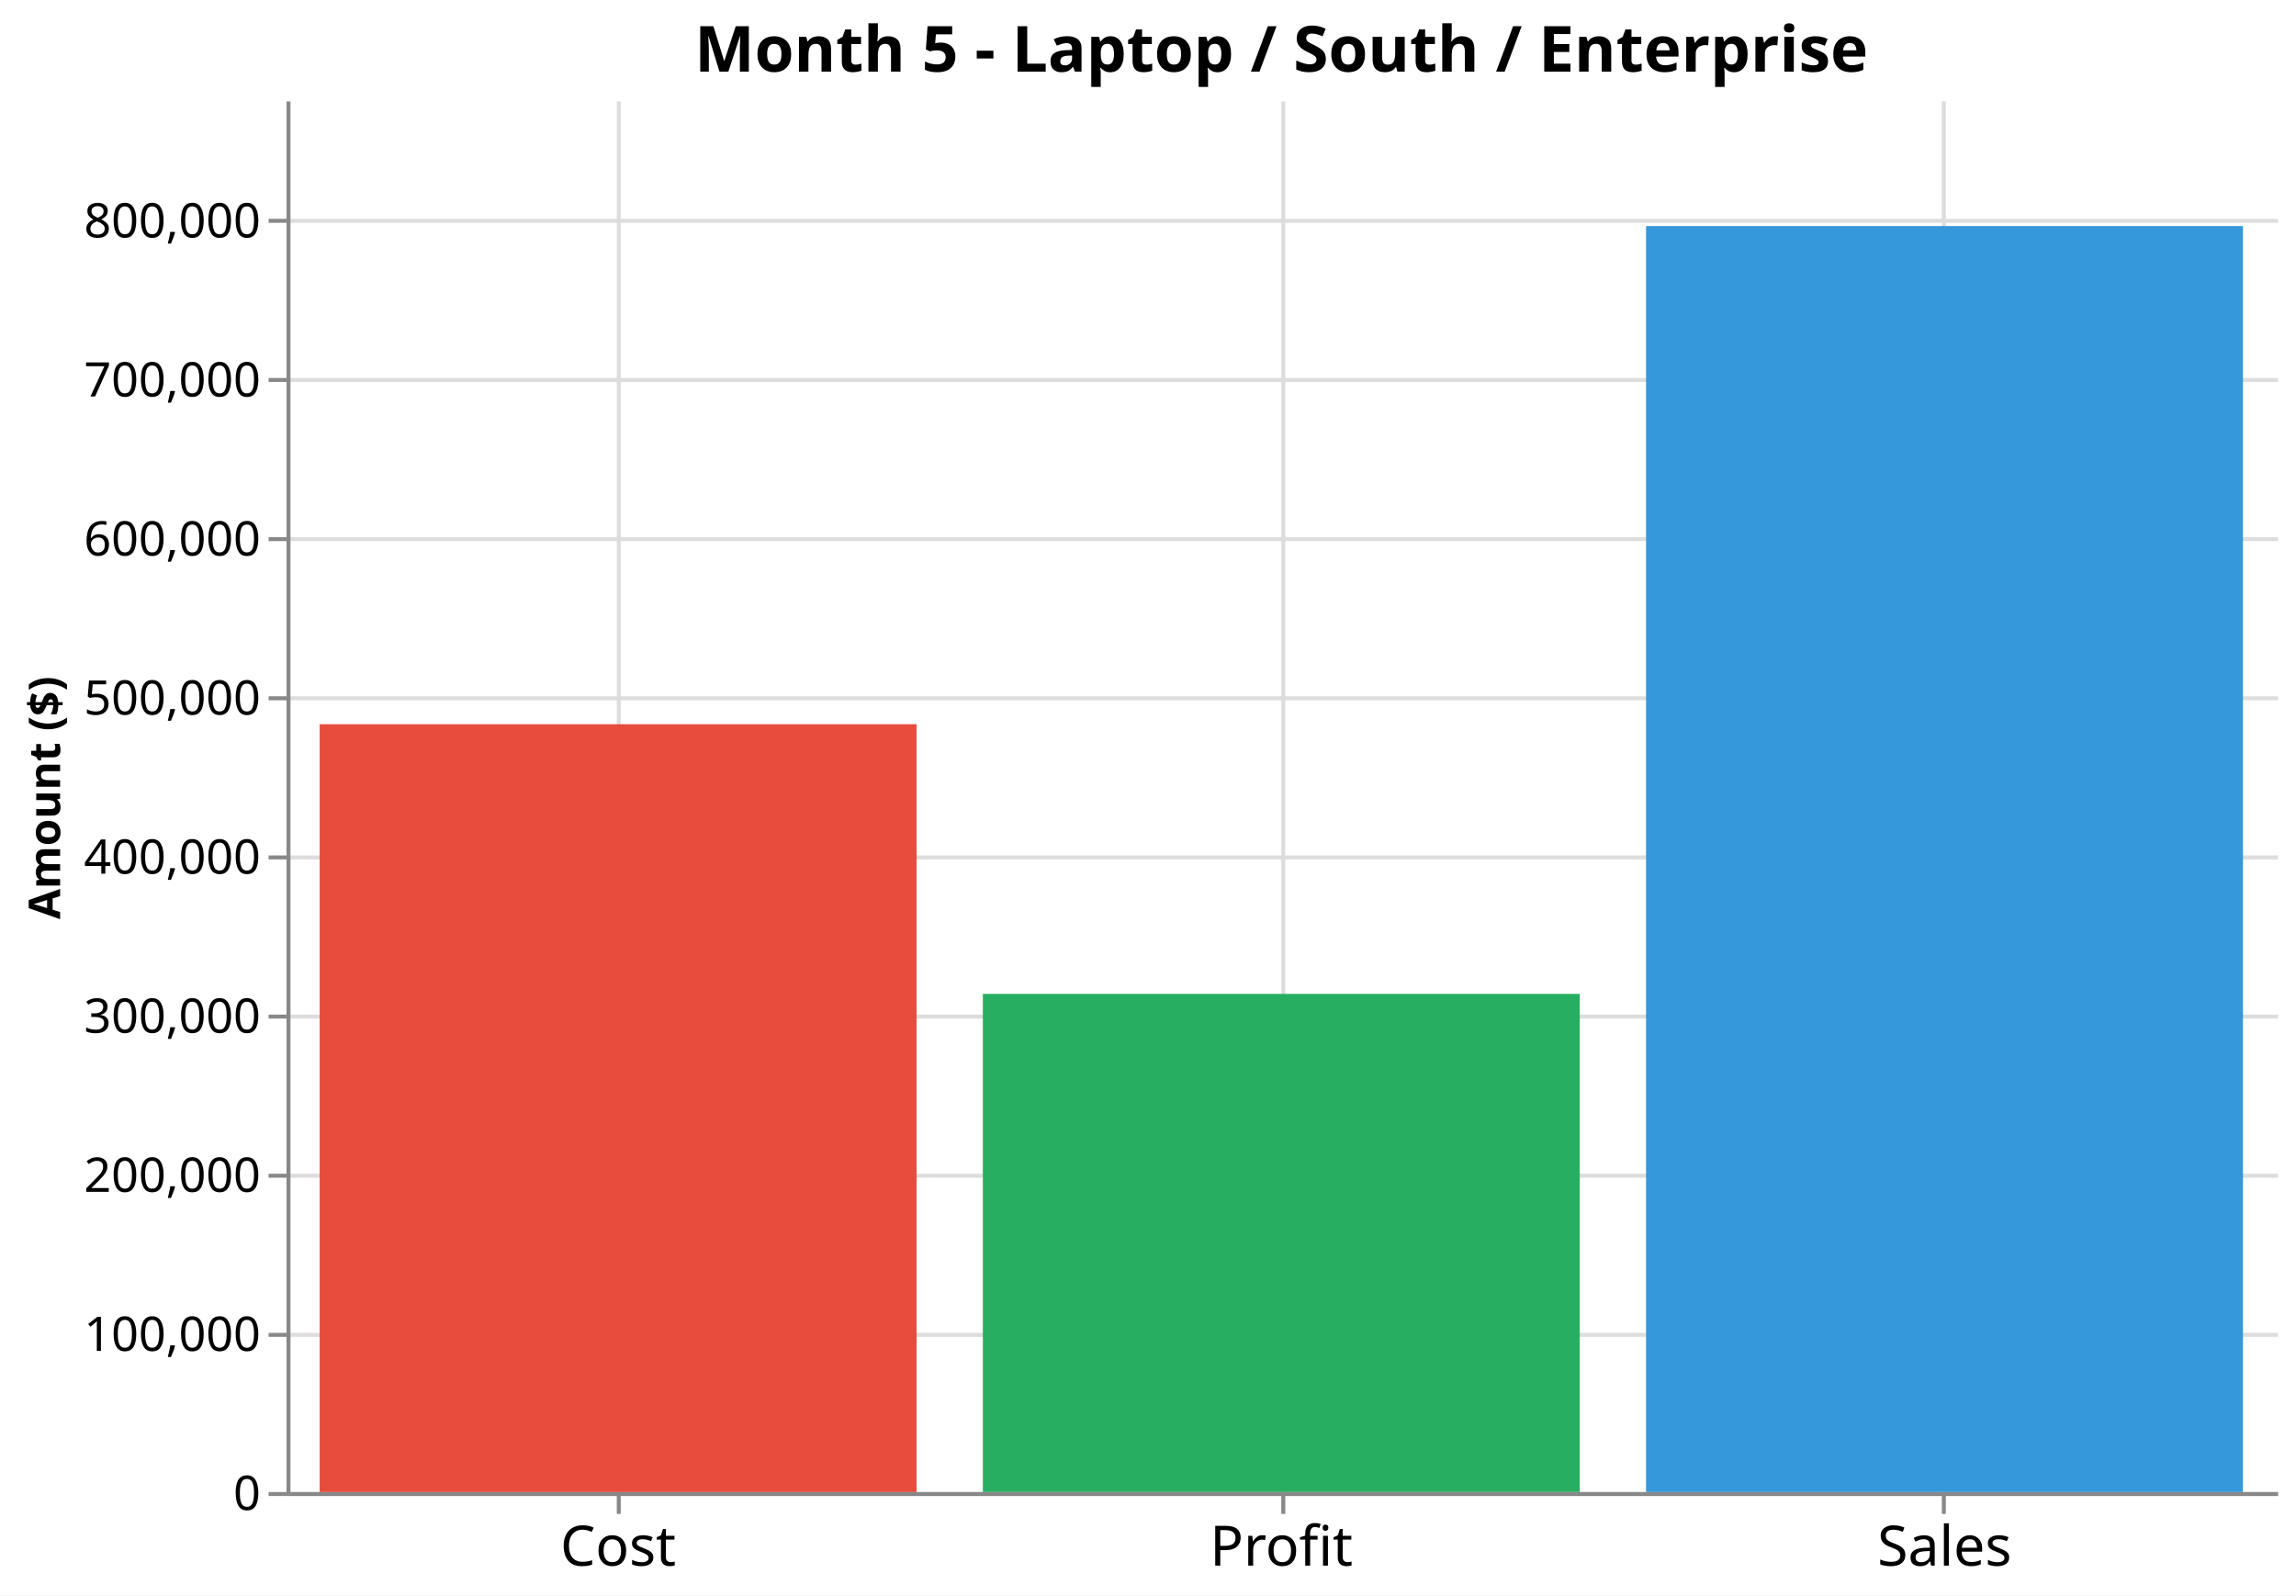
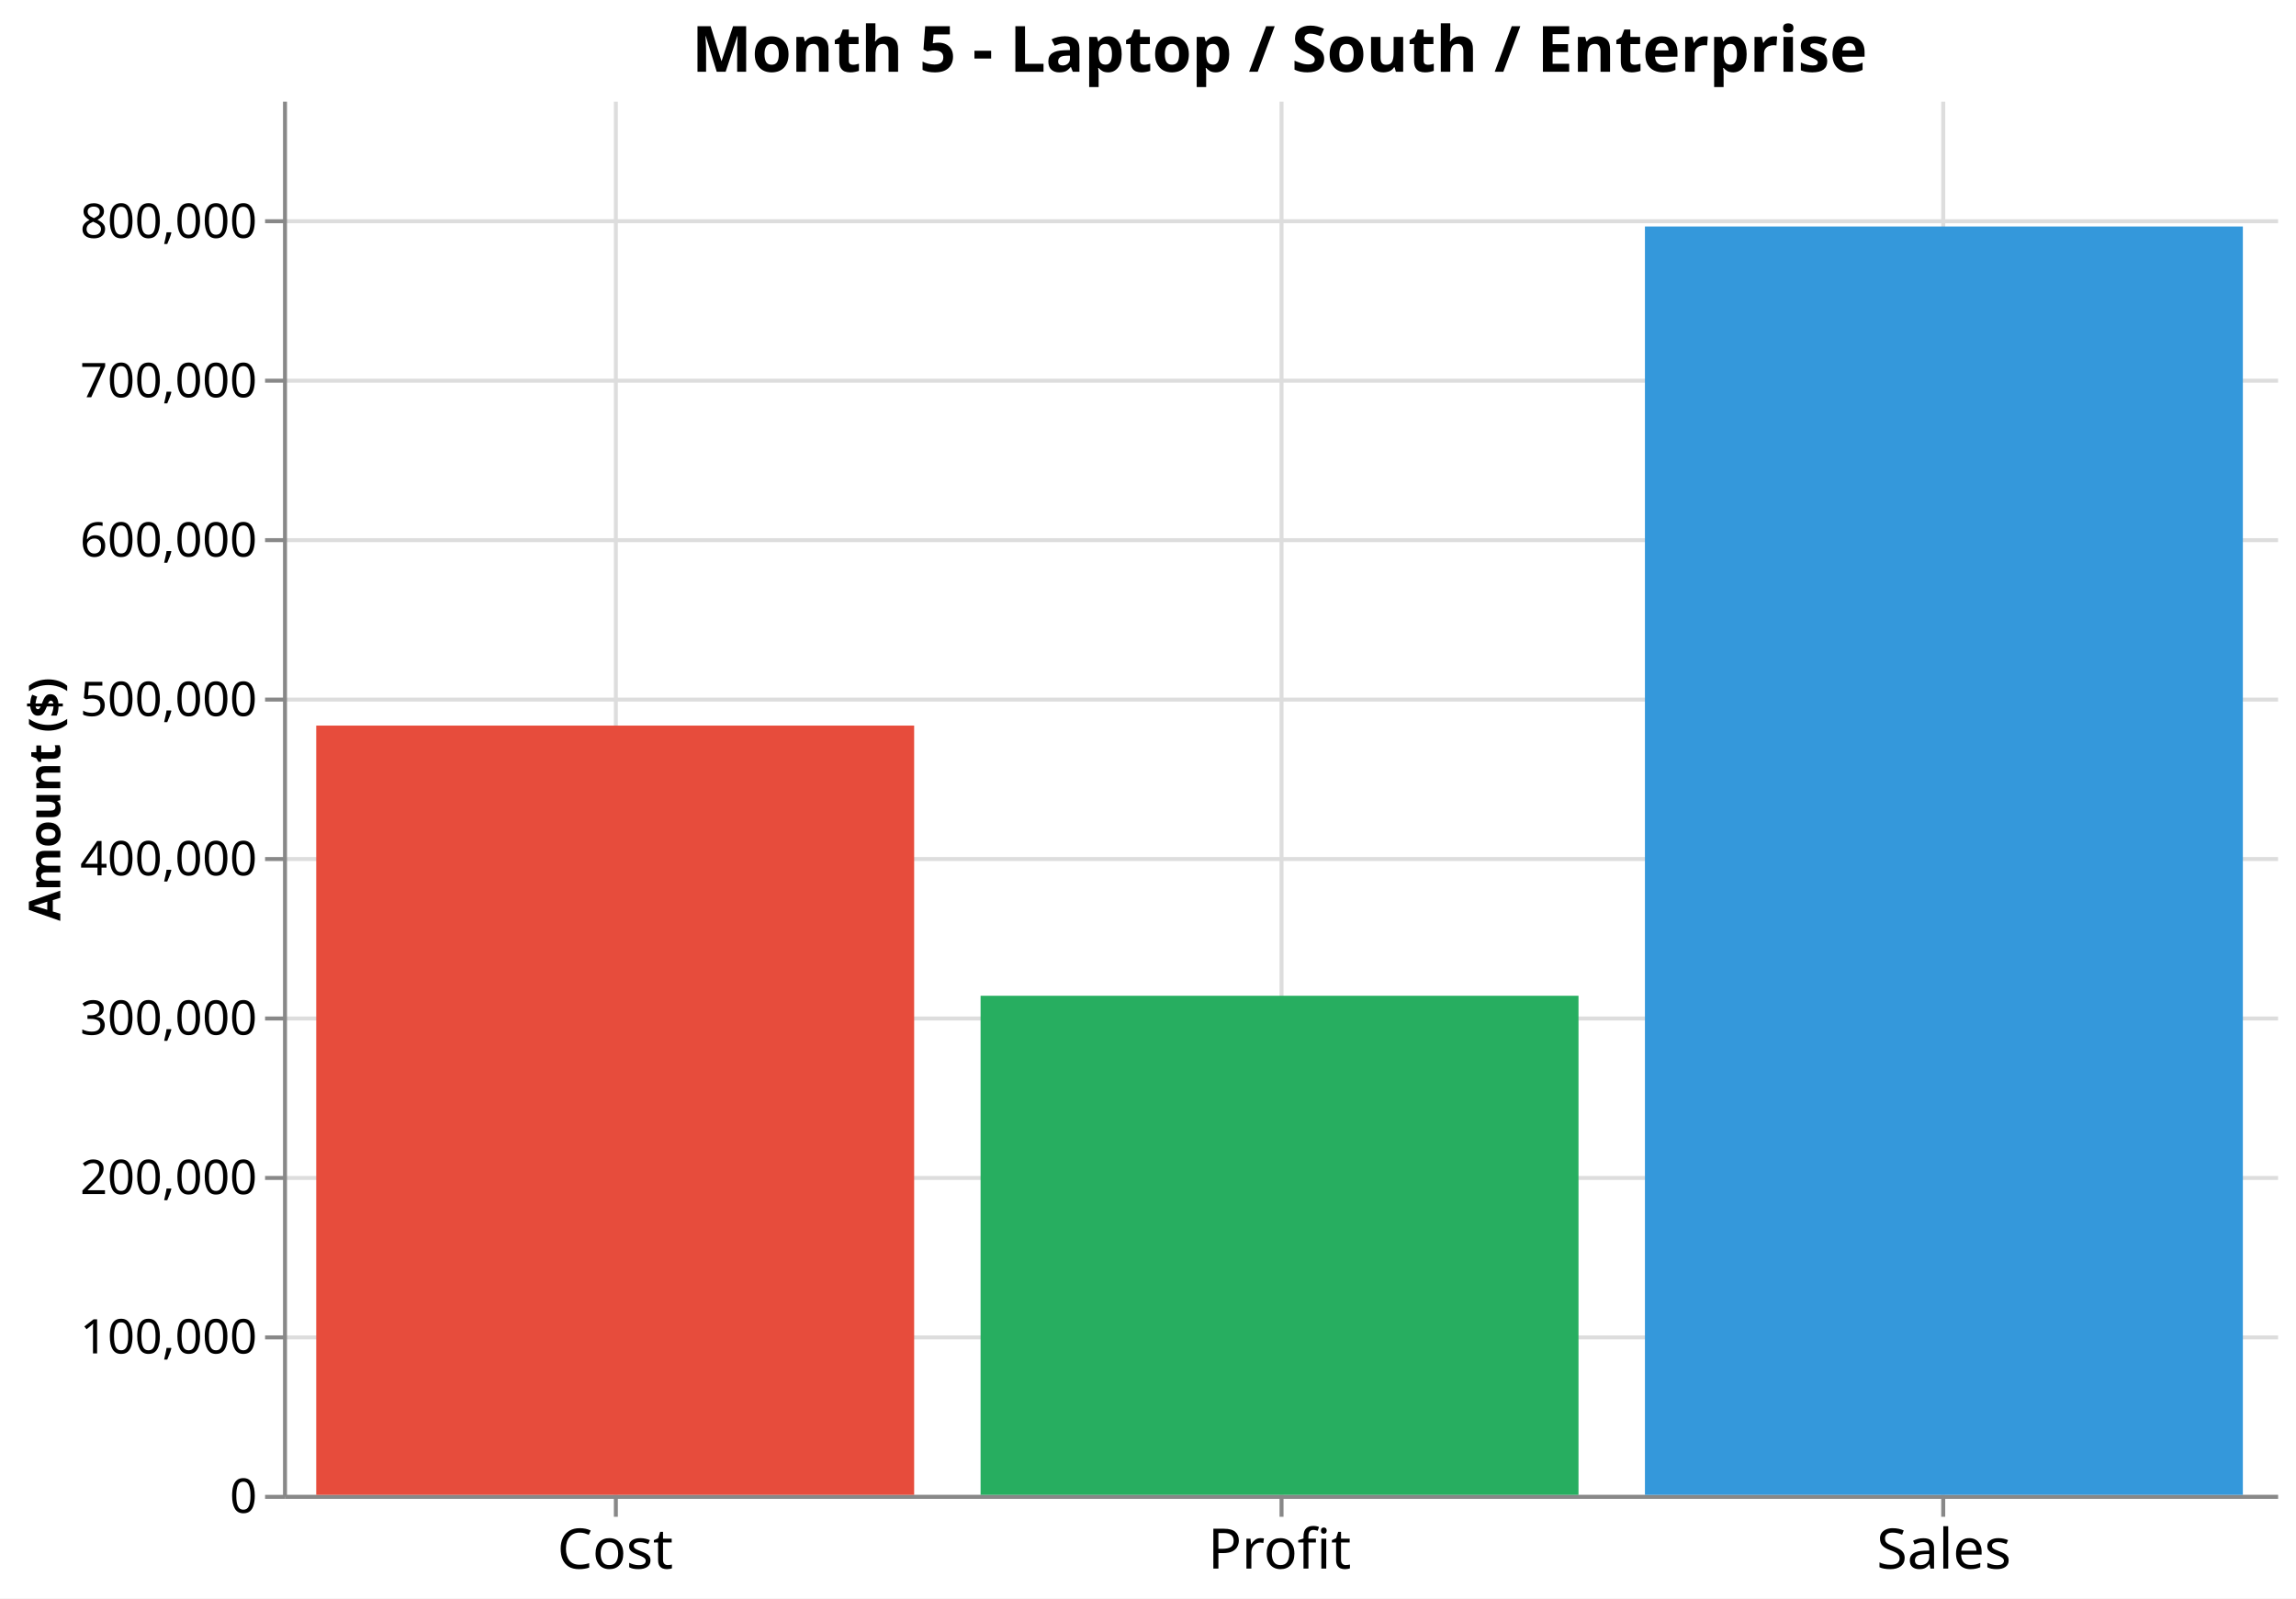
- <svg xmlns="http://www.w3.org/2000/svg" version="1.1" class="marks" width="577" height="401" viewBox="0 0 577 401">
-   <rect width="577" height="401" fill="white" />
-   <g fill="none" stroke-miterlimit="10" transform="translate(72,25)">
+ <svg xmlns="http://www.w3.org/2000/svg" version="1.1" class="marks" width="576" height="401" viewBox="0 0 576 401">
+   <rect width="576" height="401" fill="white" />
+   <g fill="none" stroke-miterlimit="10" transform="translate(71,25)">
    <g class="mark-group role-frame root" role="graphics-object" aria-roledescription="group mark container">
      <g transform="translate(0,0)">
        <path class="background" aria-hidden="true" d="M0,0h500v350h-500Z" />
        <g>
          <g class="mark-group role-axis" aria-hidden="true">
            <g transform="translate(0.5,350.5)">
              <path class="background" aria-hidden="true" d="M0,0h0v0h0Z" pointer-events="none" />
              <g>
                <g class="mark-rule role-axis-grid" pointer-events="none">
                  <line transform="translate(83,-350)" x2="0" y2="350" stroke="#ddd" stroke-width="1" opacity="1" />
                  <line transform="translate(250,-350)" x2="0" y2="350" stroke="#ddd" stroke-width="1" opacity="1" />
                  <line transform="translate(416,-350)" x2="0" y2="350" stroke="#ddd" stroke-width="1" opacity="1" />
                </g>
              </g>
              <path class="foreground" aria-hidden="true" d="" pointer-events="none" display="none" />
            </g>
          </g>
          <g class="mark-group role-axis" aria-hidden="true">
            <g transform="translate(0.5,0.5)">
              <path class="background" aria-hidden="true" d="M0,0h0v0h0Z" pointer-events="none" />
              <g>
                <g class="mark-rule role-axis-grid" pointer-events="none">
                  <line transform="translate(0,350)" x2="500" y2="0" stroke="#ddd" stroke-width="1" opacity="1" />
                  <line transform="translate(0,310)" x2="500" y2="0" stroke="#ddd" stroke-width="1" opacity="1" />
                  <line transform="translate(0,270)" x2="500" y2="0" stroke="#ddd" stroke-width="1" opacity="1" />
                  <line transform="translate(0,230)" x2="500" y2="0" stroke="#ddd" stroke-width="1" opacity="1" />
                  <line transform="translate(0,190)" x2="500" y2="0" stroke="#ddd" stroke-width="1" opacity="1" />
                  <line transform="translate(0,150)" x2="500" y2="0" stroke="#ddd" stroke-width="1" opacity="1" />
                  <line transform="translate(0,110)" x2="500" y2="0" stroke="#ddd" stroke-width="1" opacity="1" />
                  <line transform="translate(0,70)" x2="500" y2="0" stroke="#ddd" stroke-width="1" opacity="1" />
                  <line transform="translate(0,30)" x2="500" y2="0" stroke="#ddd" stroke-width="1" opacity="1" />
                </g>
              </g>
              <path class="foreground" aria-hidden="true" d="" pointer-events="none" display="none" />
            </g>
          </g>
          <g class="mark-group role-axis" role="graphics-symbol" aria-roledescription="axis" aria-label="X-axis for a discrete scale with 3 values: Cost, Profit, Sales">
            <g transform="translate(0.5,350.5)">
              <path class="background" aria-hidden="true" d="M0,0h0v0h0Z" pointer-events="none" />
              <g>
                <g class="mark-rule role-axis-tick" pointer-events="none">
                  <line transform="translate(83,0)" x2="0" y2="5" stroke="#888" stroke-width="1" opacity="1" />
                  <line transform="translate(250,0)" x2="0" y2="5" stroke="#888" stroke-width="1" opacity="1" />
                  <line transform="translate(416,0)" x2="0" y2="5" stroke="#888" stroke-width="1" opacity="1" />
                </g>
                <g class="mark-text role-axis-label" pointer-events="none">
                  <text text-anchor="middle" transform="translate(82.83333,18)" font-family="sans-serif" font-size="14px" fill="#000" opacity="1">Cost</text>
                  <text text-anchor="middle" transform="translate(249.5,18)" font-family="sans-serif" font-size="14px" fill="#000" opacity="1">Profit</text>
                  <text text-anchor="middle" transform="translate(416.1667,18)" font-family="sans-serif" font-size="14px" fill="#000" opacity="1">Sales</text>
                </g>
                <g class="mark-rule role-axis-domain" pointer-events="none">
                  <line transform="translate(0,0)" x2="500" y2="0" stroke="#888" stroke-width="1" opacity="1" />
                </g>
              </g>
              <path class="foreground" aria-hidden="true" d="" pointer-events="none" display="none" />
            </g>
          </g>
          <g class="mark-group role-axis" role="graphics-symbol" aria-roledescription="axis" aria-label="Y-axis titled 'Amount ($)' for a linear scale with values from 0 to 875,464">
            <g transform="translate(0.5,0.5)">
              <path class="background" aria-hidden="true" d="M0,0h0v0h0Z" pointer-events="none" />
              <g>
                <g class="mark-rule role-axis-tick" pointer-events="none">
                  <line transform="translate(0,350)" x2="-5" y2="0" stroke="#888" stroke-width="1" opacity="1" />
                  <line transform="translate(0,310)" x2="-5" y2="0" stroke="#888" stroke-width="1" opacity="1" />
                  <line transform="translate(0,270)" x2="-5" y2="0" stroke="#888" stroke-width="1" opacity="1" />
                  <line transform="translate(0,230)" x2="-5" y2="0" stroke="#888" stroke-width="1" opacity="1" />
                  <line transform="translate(0,190)" x2="-5" y2="0" stroke="#888" stroke-width="1" opacity="1" />
                  <line transform="translate(0,150)" x2="-5" y2="0" stroke="#888" stroke-width="1" opacity="1" />
                  <line transform="translate(0,110)" x2="-5" y2="0" stroke="#888" stroke-width="1" opacity="1" />
                  <line transform="translate(0,70)" x2="-5" y2="0" stroke="#888" stroke-width="1" opacity="1" />
                  <line transform="translate(0,30)" x2="-5" y2="0" stroke="#888" stroke-width="1" opacity="1" />
                </g>
                <g class="mark-text role-axis-label" pointer-events="none">
                  <text text-anchor="end" transform="translate(-7,354)" font-family="sans-serif" font-size="12px" fill="#000" opacity="1">0</text>
                  <text text-anchor="end" transform="translate(-7,314.0212)" font-family="sans-serif" font-size="12px" fill="#000" opacity="1">100,000</text>
                  <text text-anchor="end" transform="translate(-7,274.0424)" font-family="sans-serif" font-size="12px" fill="#000" opacity="1">200,000</text>
                  <text text-anchor="end" transform="translate(-7,234.0636)" font-family="sans-serif" font-size="12px" fill="#000" opacity="1">300,000</text>
                  <text text-anchor="end" transform="translate(-7,194.0848)" font-family="sans-serif" font-size="12px" fill="#000" opacity="1">400,000</text>
                  <text text-anchor="end" transform="translate(-7,154.106)" font-family="sans-serif" font-size="12px" fill="#000" opacity="1">500,000</text>
                  <text text-anchor="end" transform="translate(-7,114.1272)" font-family="sans-serif" font-size="12px" fill="#000" opacity="1">600,000</text>
                  <text text-anchor="end" transform="translate(-7,74.14836)" font-family="sans-serif" font-size="12px" fill="#000" opacity="1">700,000</text>
                  <text text-anchor="end" transform="translate(-7,34.16955)" font-family="sans-serif" font-size="12px" fill="#000" opacity="1">800,000</text>
                </g>
                <g class="mark-rule role-axis-domain" pointer-events="none">
                  <line transform="translate(0,350)" x2="0" y2="-350" stroke="#888" stroke-width="1" opacity="1" />
                </g>
                <g class="mark-text role-axis-title" pointer-events="none">
-                   <text text-anchor="middle" transform="translate(-55.39551,175) rotate(-90) translate(0,-2)" font-family="sans-serif" font-size="11px" font-weight="bold" fill="#000" opacity="1">Amount ($)</text>
+                   <text text-anchor="middle" transform="translate(-54.37695,175) rotate(-90) translate(0,-2)" font-family="sans-serif" font-size="11px" font-weight="bold" fill="#000" opacity="1">Amount ($)</text>
                </g>
              </g>
              <path class="foreground" aria-hidden="true" d="" pointer-events="none" display="none" />
            </g>
          </g>
          <g class="mark-rect role-mark marks" role="graphics-object" aria-roledescription="rect mark container">
            <path aria-label="Metric: Cost; Amount: 482,702; Color: #e74c3c" role="graphics-symbol" aria-roledescription="bar" d="M8.333,157.021h150v192.979h-150Z" fill="#e74c3c" />
            <path aria-label="Metric: Profit; Amount: 313,174; Color: #27ae60" role="graphics-symbol" aria-roledescription="bar" d="M175,224.797h150v125.203h-150Z" fill="#27ae60" />
            <path aria-label="Metric: Sales; Amount: 795,876; Color: #3498db" role="graphics-symbol" aria-roledescription="bar" d="M341.667,31.818h150v318.182h-150Z" fill="#3498db" />
          </g>
          <g class="mark-group role-title">
            <g transform="translate(250,-20)">
              <path class="background" aria-hidden="true" d="M0,0h0v0h0Z" pointer-events="none" />
              <g>
                <g class="mark-text role-title-text" role="graphics-symbol" aria-roledescription="title" aria-label="Title text 'Month 5 - Laptop / South / Enterprise'" pointer-events="none">
                  <text text-anchor="middle" transform="translate(0,13)" font-family="sans-serif" font-size="16px" font-weight="bold" fill="#000" opacity="1">Month 5 - Laptop / South / Enterprise</text>
                </g>
              </g>
              <path class="foreground" aria-hidden="true" d="" pointer-events="none" display="none" />
            </g>
          </g>
        </g>
        <path class="foreground" aria-hidden="true" d="" display="none" />
      </g>
    </g>
  </g>
</svg>
